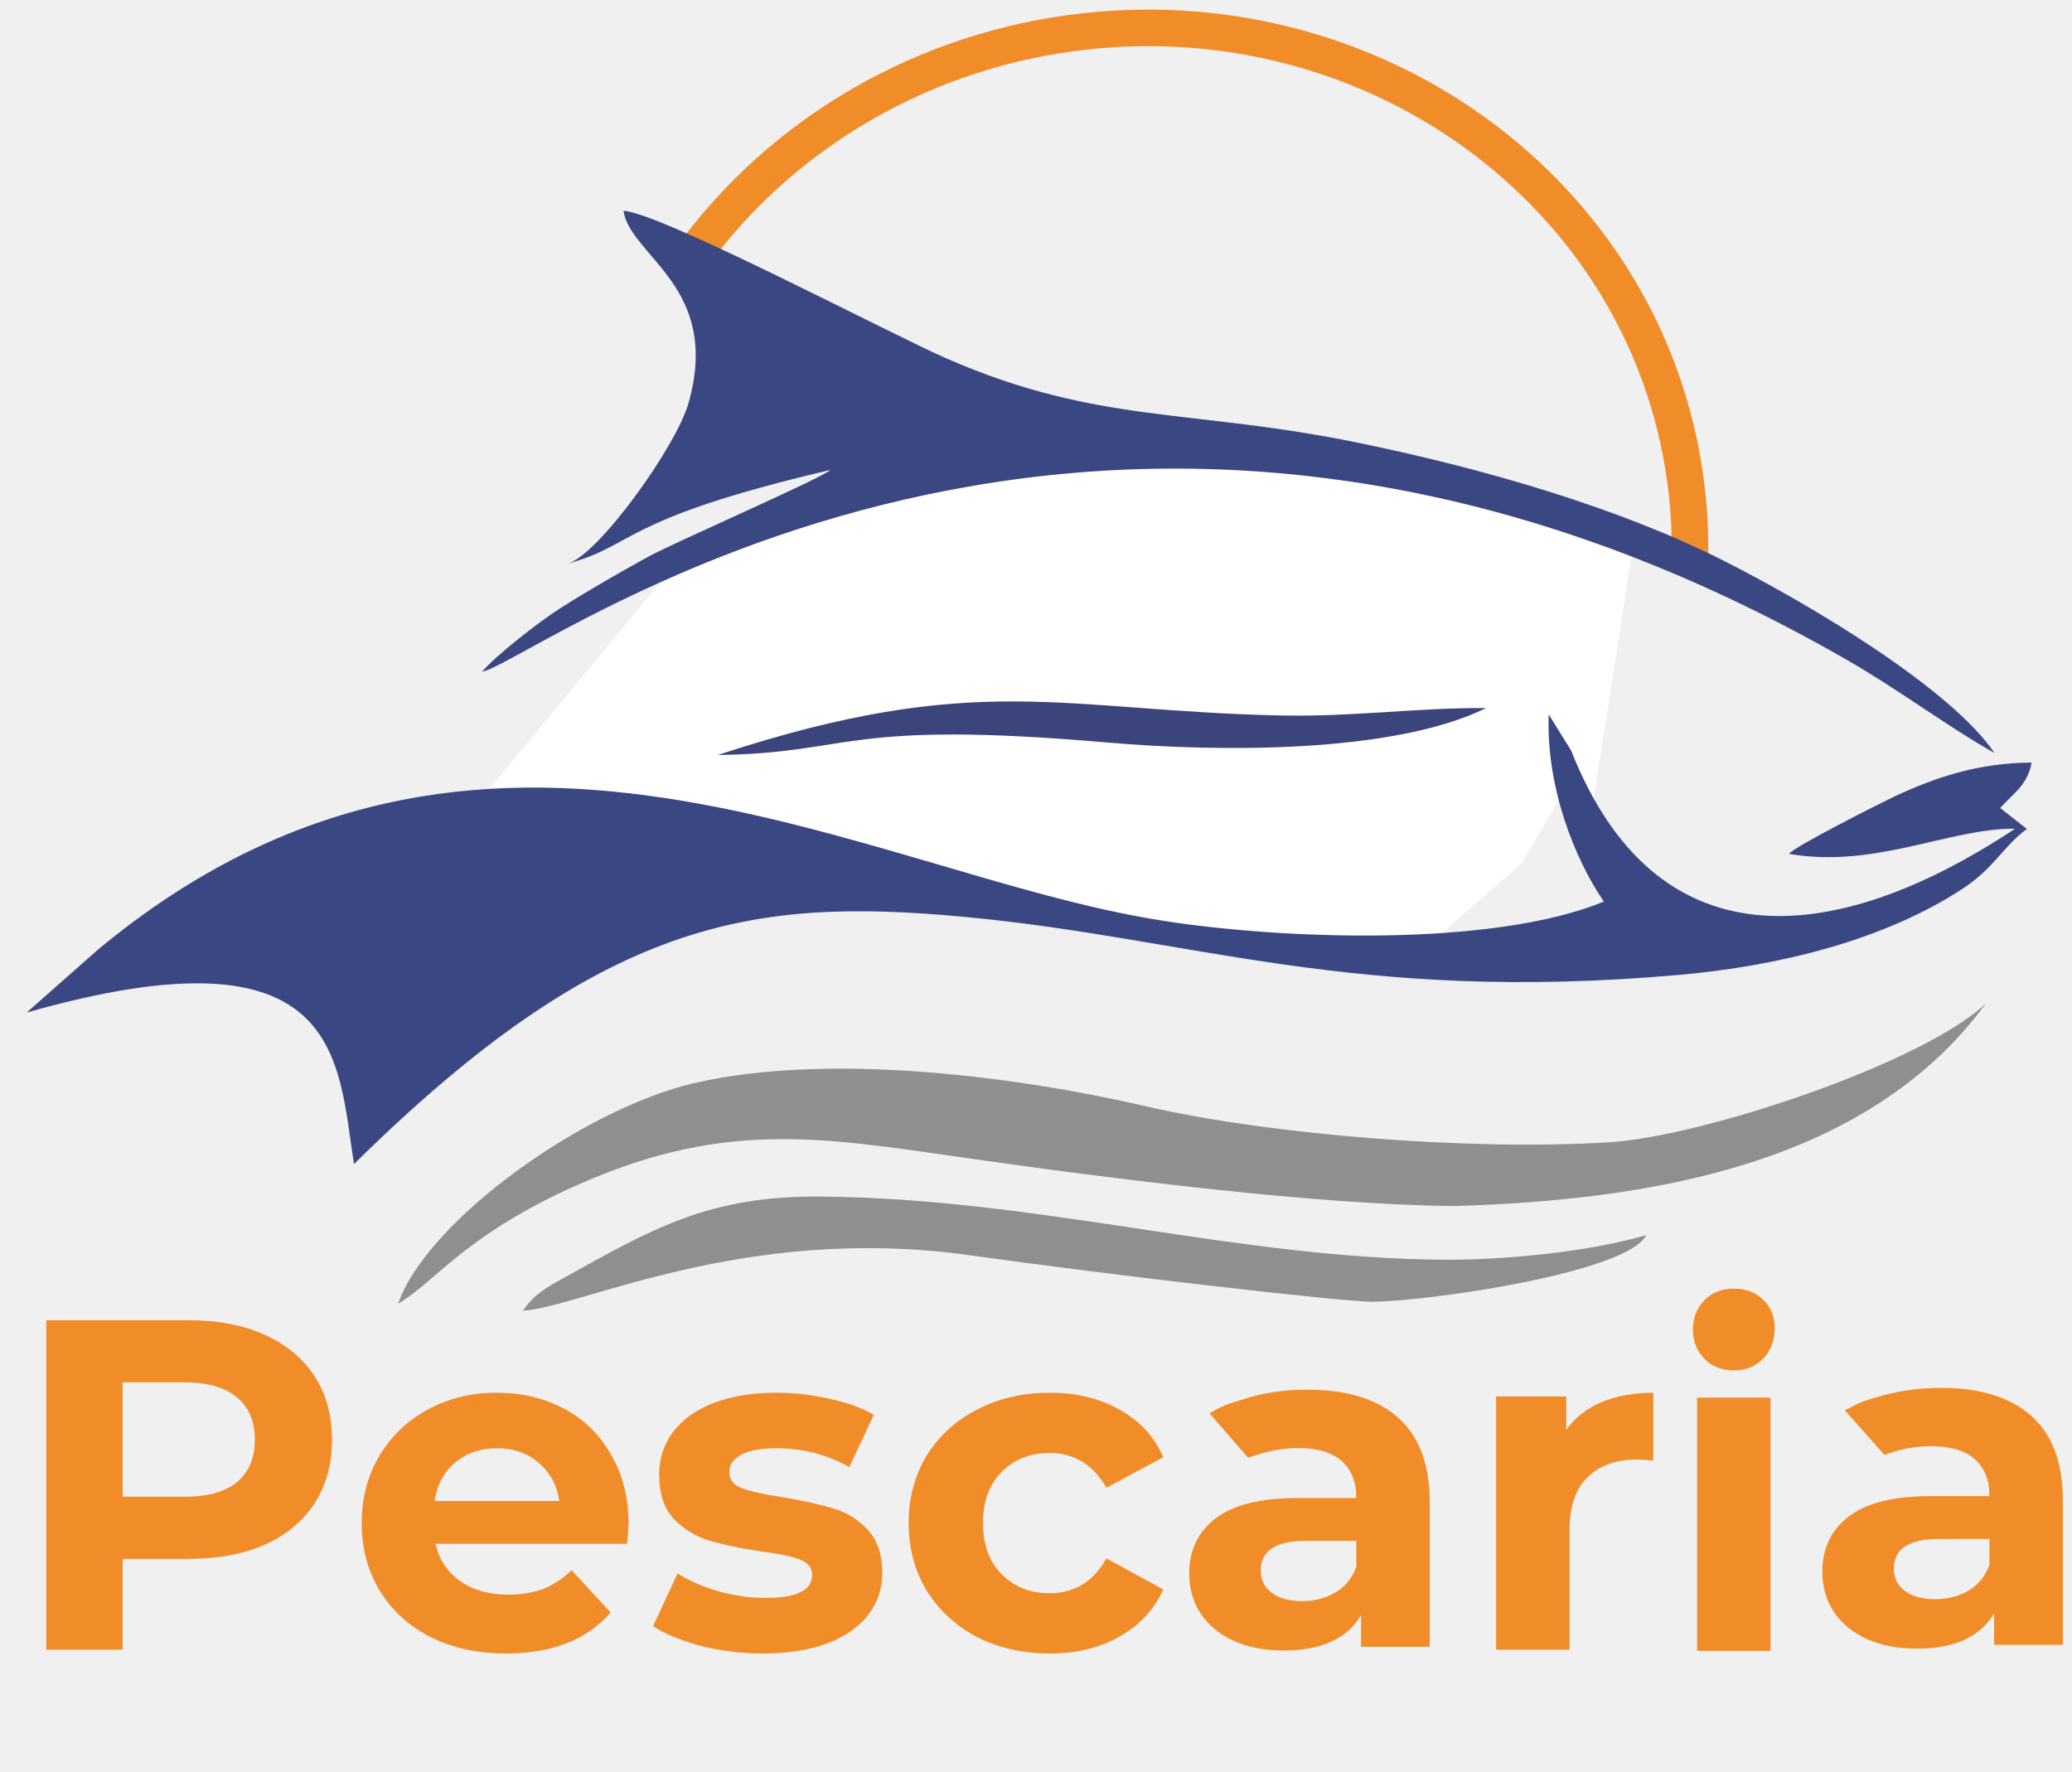
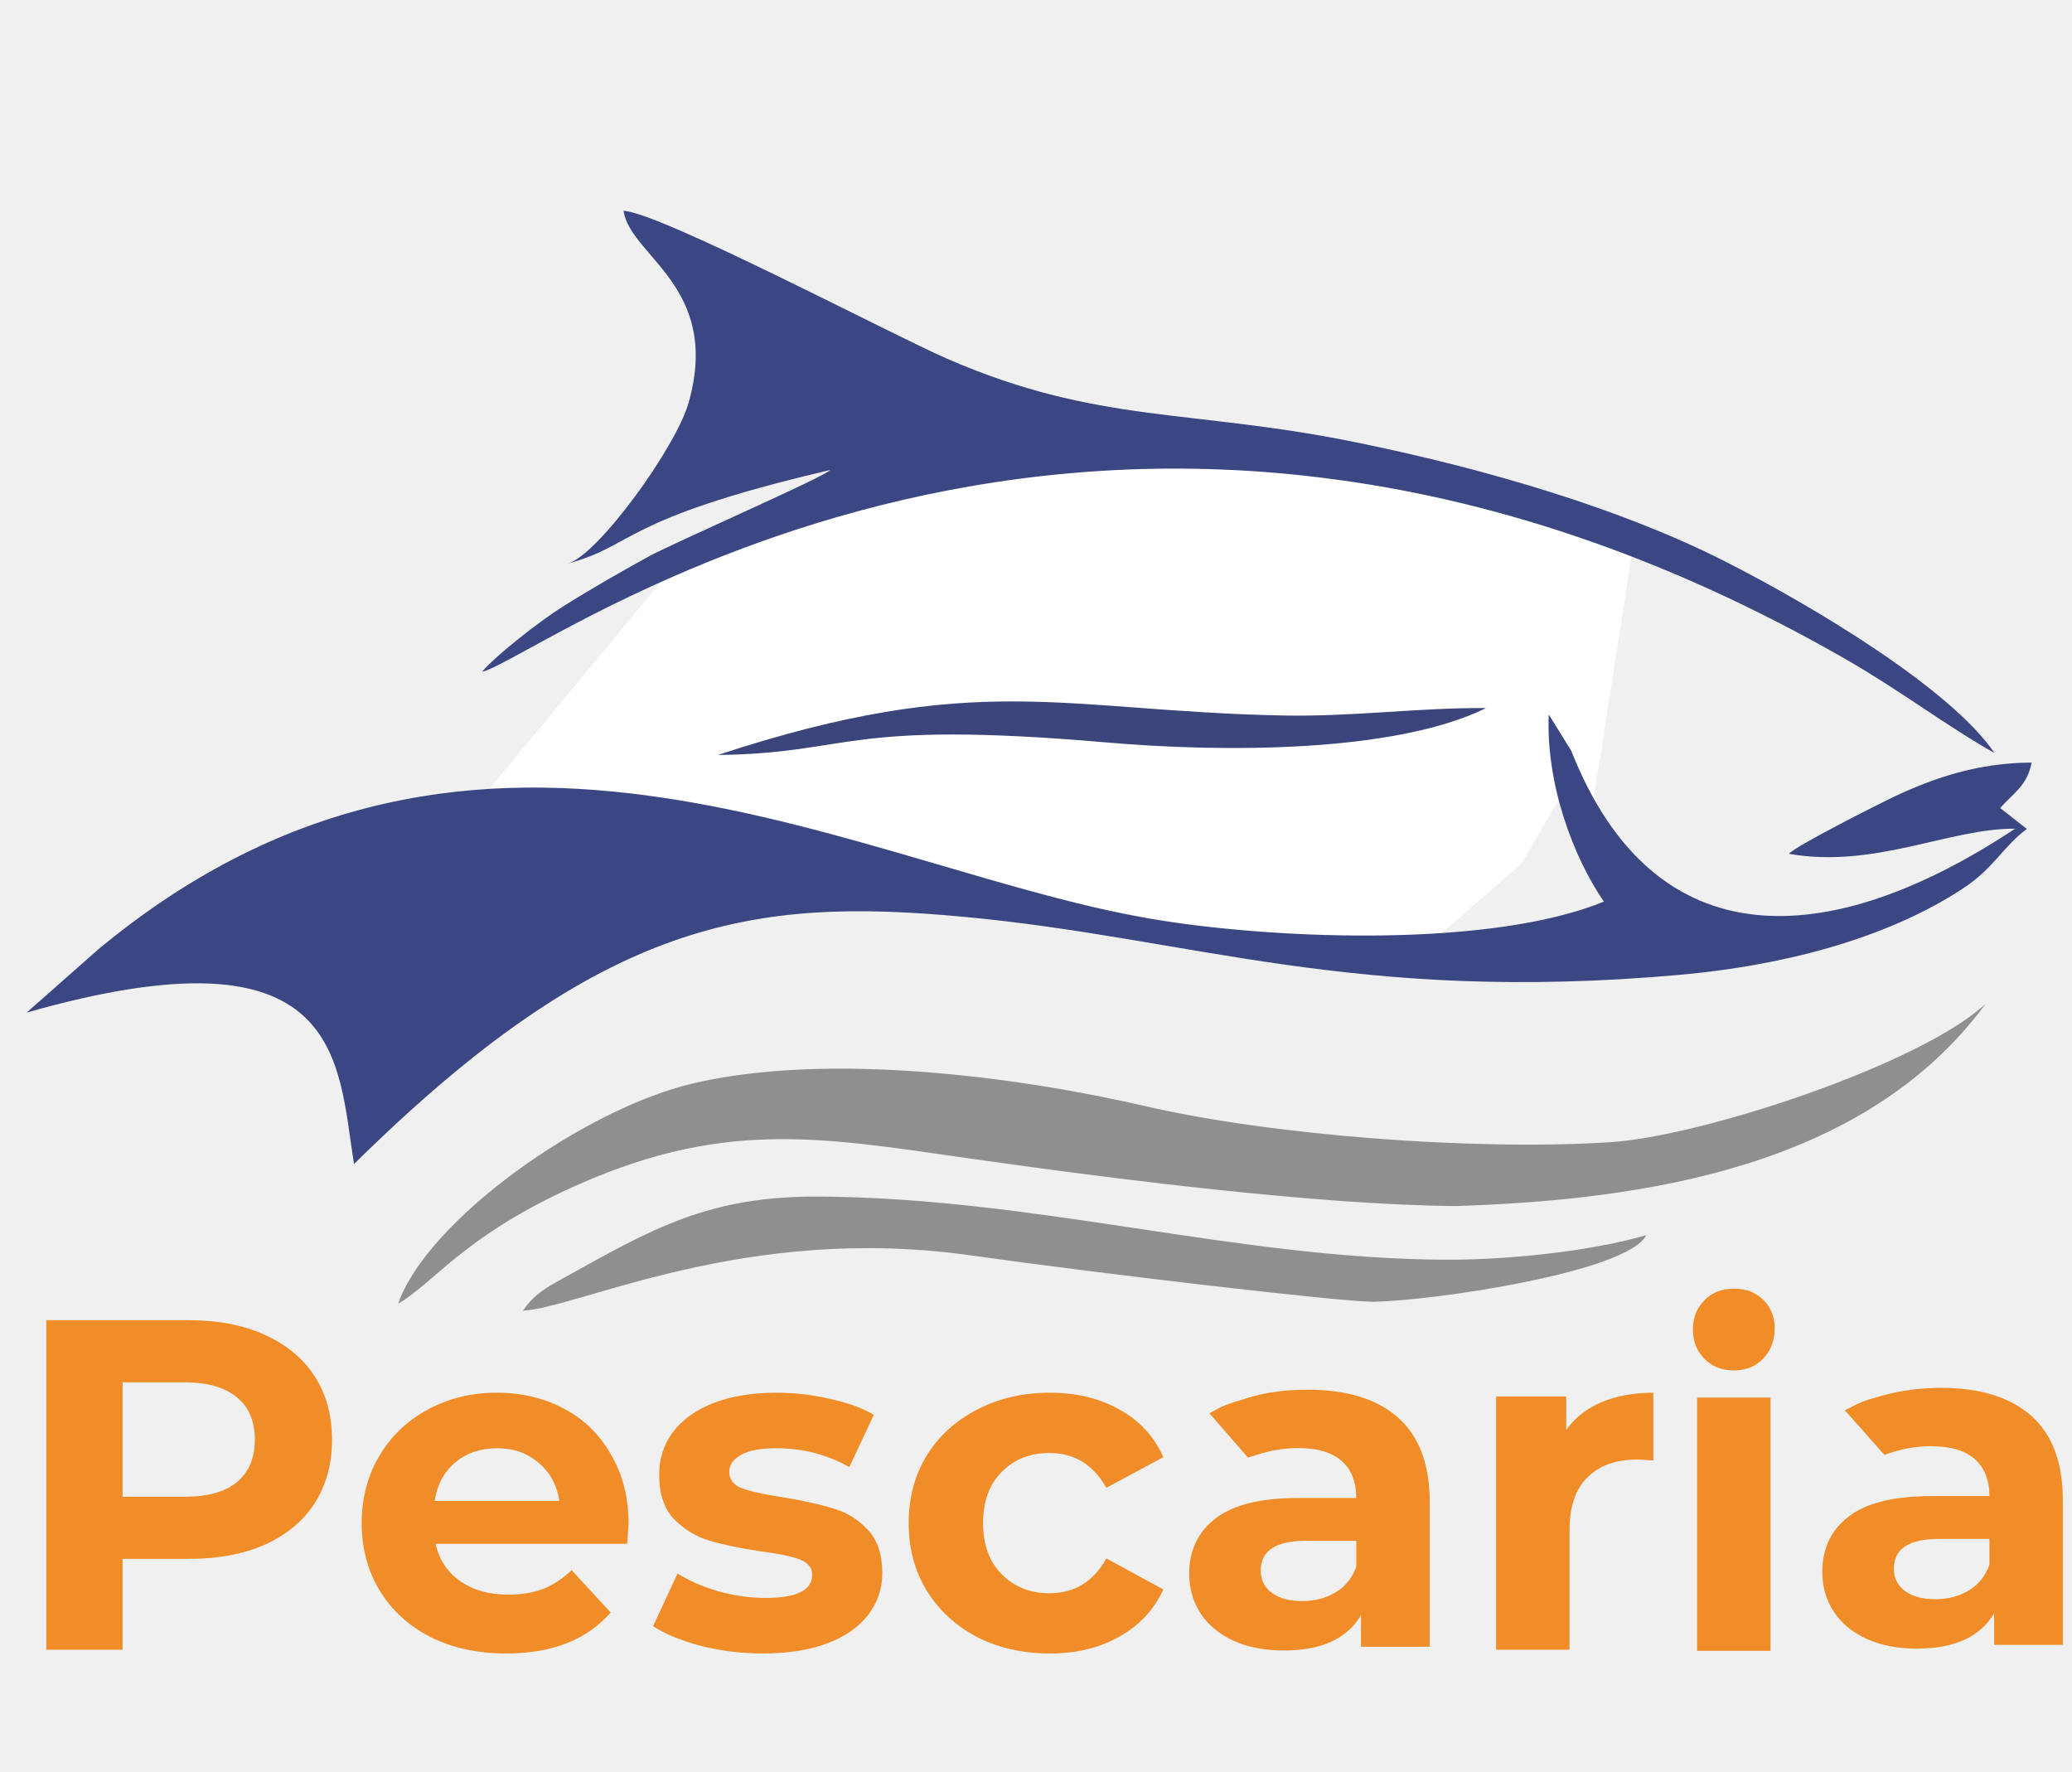
<svg xmlns="http://www.w3.org/2000/svg" width="200" height="171" viewBox="0 0 200 171" fill="none">
-   <path d="M65.896 26.054C74.367 13.628 88.021 5.287 103.299 3.205C132.312 -0.75 158.899 18.542 162.681 46.294C163.033 48.875 163.176 51.48 163.11 54.087" stroke="#F18D29" stroke-width="3.528" stroke-miterlimit="22.926" />
  <path fill-rule="evenodd" clip-rule="evenodd" d="M50.482 126.51C55.972 126.209 71.896 118.112 93.587 121.16C106.779 123.015 130.142 125.743 132.647 125.646C138.387 125.548 157.123 122.795 158.902 119.225C153.327 120.844 145.18 121.627 139.424 121.592C119.321 121.486 100.145 115.635 79.08 115.497C68.412 115.427 62.973 118.594 54.425 123.346C52.689 124.31 51.568 124.915 50.482 126.51V126.51Z" fill="#8F8F8F" />
  <path d="M167.357 132.279C166.19 132.279 165.24 131.901 164.507 131.145C163.774 130.388 163.408 129.45 163.408 128.331C163.408 127.211 163.774 126.273 164.507 125.516C165.24 124.76 166.19 124.382 167.357 124.382C168.524 124.382 169.474 124.745 170.206 125.471C170.939 126.197 171.305 127.105 171.305 128.194C171.305 129.374 170.939 130.35 170.206 131.122C169.474 131.893 168.524 132.279 167.357 132.279V132.279Z" fill="#F18D29" />
  <path d="M18.237 127.432C21.054 127.432 23.492 127.902 25.552 128.841C27.642 129.78 29.247 131.112 30.368 132.839C31.489 134.565 32.049 136.61 32.049 138.972C32.049 141.305 31.489 143.349 30.368 145.106C29.247 146.833 27.642 148.165 25.552 149.104C23.492 150.013 21.054 150.467 18.237 150.467H11.831V159.236H4.471V127.432H18.237ZM17.828 144.47C20.04 144.47 21.721 144.001 22.872 143.062C24.023 142.092 24.598 140.729 24.598 138.972C24.598 137.185 24.023 135.822 22.872 134.883C21.721 133.914 20.04 133.429 17.828 133.429H11.831V144.47H17.828Z" fill="#F18D29" />
  <path d="M60.674 147.105C60.674 147.196 60.628 147.832 60.537 149.014H42.045C42.379 150.528 43.166 151.724 44.408 152.603C45.65 153.481 47.195 153.92 49.042 153.92C50.315 153.92 51.435 153.739 52.404 153.375C53.404 152.981 54.328 152.376 55.176 151.558L58.947 155.647C56.645 158.282 53.283 159.6 48.861 159.6C46.104 159.6 43.666 159.07 41.546 158.01C39.425 156.919 37.79 155.42 36.639 153.512C35.488 151.603 34.912 149.438 34.912 147.014C34.912 144.622 35.472 142.471 36.593 140.563C37.744 138.624 39.304 137.125 41.273 136.065C43.272 134.974 45.498 134.429 47.952 134.429C50.345 134.429 52.511 134.944 54.449 135.974C56.388 137.004 57.902 138.488 58.992 140.426C60.113 142.335 60.674 144.561 60.674 147.105ZM47.997 139.79C46.392 139.79 45.044 140.245 43.954 141.153C42.863 142.062 42.197 143.304 41.955 144.879H53.995C53.752 143.334 53.086 142.107 51.996 141.199C50.905 140.26 49.572 139.79 47.997 139.79Z" fill="#F18D29" />
  <path d="M73.623 159.6C71.594 159.6 69.61 159.357 67.671 158.873C65.733 158.358 64.188 157.722 63.037 156.965L65.4 151.876C66.49 152.573 67.808 153.148 69.352 153.602C70.897 154.026 72.412 154.239 73.896 154.239C76.894 154.239 78.394 153.496 78.394 152.012C78.394 151.316 77.985 150.816 77.167 150.513C76.349 150.21 75.092 149.953 73.396 149.74C71.397 149.438 69.746 149.089 68.444 148.696C67.141 148.302 66.005 147.605 65.036 146.606C64.097 145.606 63.627 144.182 63.627 142.335C63.627 140.79 64.067 139.427 64.945 138.246C65.854 137.034 67.156 136.095 68.853 135.429C70.579 134.762 72.608 134.429 74.941 134.429C76.667 134.429 78.379 134.626 80.075 135.02C81.801 135.383 83.225 135.898 84.346 136.564L81.983 141.608C79.832 140.396 77.485 139.79 74.941 139.79C73.426 139.79 72.29 140.002 71.533 140.426C70.776 140.85 70.397 141.396 70.397 142.062C70.397 142.819 70.806 143.349 71.624 143.652C72.442 143.955 73.744 144.243 75.531 144.516C77.531 144.849 79.166 145.212 80.438 145.606C81.71 145.969 82.816 146.651 83.755 147.651C84.694 148.65 85.163 150.043 85.163 151.83C85.163 153.345 84.709 154.693 83.8 155.874C82.892 157.055 81.559 157.979 79.802 158.646C78.076 159.282 76.016 159.6 73.623 159.6Z" fill="#F18D29" />
  <path d="M101.339 159.6C98.734 159.6 96.386 159.07 94.296 158.01C92.237 156.919 90.616 155.42 89.435 153.512C88.284 151.603 87.708 149.438 87.708 147.014C87.708 144.591 88.284 142.426 89.435 140.517C90.616 138.609 92.237 137.125 94.296 136.065C96.386 134.974 98.734 134.429 101.339 134.429C103.913 134.429 106.155 134.974 108.063 136.065C110.002 137.125 111.41 138.654 112.288 140.654L106.791 143.607C105.519 141.365 103.686 140.245 101.293 140.245C99.446 140.245 97.916 140.85 96.704 142.062C95.493 143.274 94.887 144.924 94.887 147.014C94.887 149.104 95.493 150.755 96.704 151.967C97.916 153.178 99.446 153.784 101.293 153.784C103.716 153.784 105.549 152.663 106.791 150.422L112.288 153.421C111.41 155.359 110.002 156.874 108.063 157.964C106.155 159.055 103.913 159.6 101.339 159.6Z" fill="#F18D29" />
  <path d="M126.237 134.14C130.024 134.14 132.932 135.041 134.961 136.843C136.991 138.646 138.005 141.364 138.005 144.999V158.948H131.372V155.904C130.039 158.175 127.555 159.311 123.92 159.311C122.042 159.311 120.414 158.993 119.036 158.357C117.658 157.721 116.605 156.843 115.878 155.722C115.151 154.601 114.788 153.329 114.788 151.905C114.788 149.634 115.643 147.846 117.355 146.544C119.066 145.241 121.709 144.59 125.283 144.59H130.917C130.917 143.045 130.448 141.856 129.509 141.024C128.57 140.191 127.161 139.774 125.283 139.774C123.981 139.774 122.705 139.992 121.444 140.387C121.303 140.432 120.954 140.54 120.464 140.694L116.737 136.414C118.148 135.63 118.132 135.635 120.49 134.912C122.338 134.346 124.269 134.14 126.237 134.14V134.14ZM125.692 154.541C126.904 154.541 127.979 154.26 128.918 153.7C129.857 153.14 130.524 152.314 130.917 151.224V148.725H126.056C123.148 148.725 121.694 149.679 121.694 151.587C121.694 152.496 122.05 153.215 122.762 153.746C123.474 154.276 124.45 154.541 125.692 154.541V154.541Z" fill="#F18D29" />
  <path d="M151.181 138.018C152.029 136.837 153.165 135.944 154.589 135.338C156.043 134.732 157.709 134.429 159.587 134.429V140.972C158.799 140.911 158.269 140.881 157.996 140.881C155.967 140.881 154.377 141.456 153.226 142.607C152.075 143.728 151.499 145.424 151.499 147.696V159.236H144.411V134.793H151.181V138.018Z" fill="#F18D29" />
  <path d="M163.813 134.9H170.901V159.344H163.813V134.9Z" fill="#F18D29" />
  <path d="M187.348 133.96C191.134 133.96 194.042 134.861 196.072 136.663C198.101 138.466 199.116 141.184 199.116 144.819V158.768H192.482V155.724C191.15 157.995 188.666 159.131 185.031 159.131C183.153 159.131 181.525 158.813 180.147 158.177C178.769 157.541 177.716 156.663 176.989 155.542C176.262 154.421 175.898 153.149 175.898 151.725C175.898 149.453 176.754 147.666 178.466 146.364C180.177 145.061 182.82 144.41 186.394 144.41H192.028C192.028 142.865 191.559 141.676 190.62 140.843C189.681 140.01 188.272 139.594 186.394 139.594C185.092 139.594 183.812 139.799 182.555 140.207C182.293 140.292 182.286 140.287 181.9 140.44L178.074 136.128C179.642 135.333 179.636 135.283 181.601 134.732C183.461 134.21 185.379 133.96 187.348 133.96V133.96ZM186.803 154.36C188.015 154.36 189.09 154.08 190.029 153.52C190.968 152.96 191.634 152.134 192.028 151.044V148.545H187.167C184.259 148.545 182.805 149.499 182.805 151.407C182.805 152.316 183.161 153.035 183.872 153.565C184.584 154.095 185.561 154.36 186.803 154.36V154.36Z" fill="#F18D29" />
  <path d="M48 76L65 55.5L76 51.5L87.5 48.5L99.5 46.5L111.5 45.5L122.5 46L134 47.5L145.5 50L157 53.5L153.5 76L149.5 68.5L150 77L146.5 83L138.5 90H121.5L105 87L73.5 79L60 76H48Z" fill="white" stroke="white" />
  <path fill-rule="evenodd" clip-rule="evenodd" d="M143.452 68.344C134.502 72.733 117.715 72.608 106.914 71.672C81.251 69.447 82.406 72.709 69.286 72.873C94.418 64.61 102.478 68.626 123.746 69.061C130.563 69.201 136.93 68.295 143.452 68.344V68.344Z" fill="#3B457B" />
  <path fill-rule="evenodd" clip-rule="evenodd" d="M196.102 73.607C195.689 75.836 194.304 76.589 193.068 77.993L195.644 80.013C193.371 81.679 192.497 83.773 189.475 85.76C181.843 90.777 171.647 93.249 162.112 94.097C130.63 96.894 115.055 90.54 93.03 88.494C72.735 86.608 58.209 88.626 34.171 112.358C32.564 102.327 33.189 89.029 2.572 97.737L9.506 91.621C46.651 60.805 83.497 84.373 112.146 88.86C123.907 90.702 144.081 91.426 154.815 87.026C151.947 82.861 149.213 75.836 149.492 68.963L151.657 72.45C159.727 92.917 176.769 91.738 194.506 79.99C188.192 79.931 180.957 83.867 172.677 82.414C173.308 81.655 181.494 77.523 182.96 76.837C186.737 75.074 190.924 73.626 196.102 73.607V73.607Z" fill="#3A4783" />
  <path fill-rule="evenodd" clip-rule="evenodd" d="M54.836 54.388C57.755 53.543 65.255 43.163 66.469 38.873C69.638 27.664 60.846 24.767 60.182 20.347C63.742 20.521 86.103 32.313 91.417 34.625C106.011 40.973 114.957 39.432 130.984 42.714C143.537 45.284 156.532 49.116 166.533 54.2C175.106 58.556 188.306 66.492 192.526 72.689C187.936 70.103 183.386 66.633 178.235 63.673C105.831 22.075 51.992 63.685 46.53 64.844C47.788 63.325 52.065 59.977 54.201 58.631C57.017 56.856 59.711 55.315 62.539 53.755C65.009 52.39 79.593 46.044 80.139 45.366C59.806 50.122 61.398 52.617 54.836 54.388V54.388Z" fill="#3A4783" />
  <path fill-rule="evenodd" clip-rule="evenodd" d="M38.432 125.832C41.795 123.902 44.626 119.552 54.512 114.933C69.421 107.967 78.915 109.727 93.315 111.782C107.503 113.807 127.259 116.31 140.565 116.412C158.704 115.821 180.08 112.674 191.677 96.874C185.423 102.72 164.247 109.716 155.361 110.253C142.126 111.091 122.689 109.575 110.544 106.767C98.344 103.946 80.089 101.524 67.017 104.544C56.315 107.017 41.215 117.829 38.432 125.832V125.832Z" fill="#8F8F8F" />
</svg>
